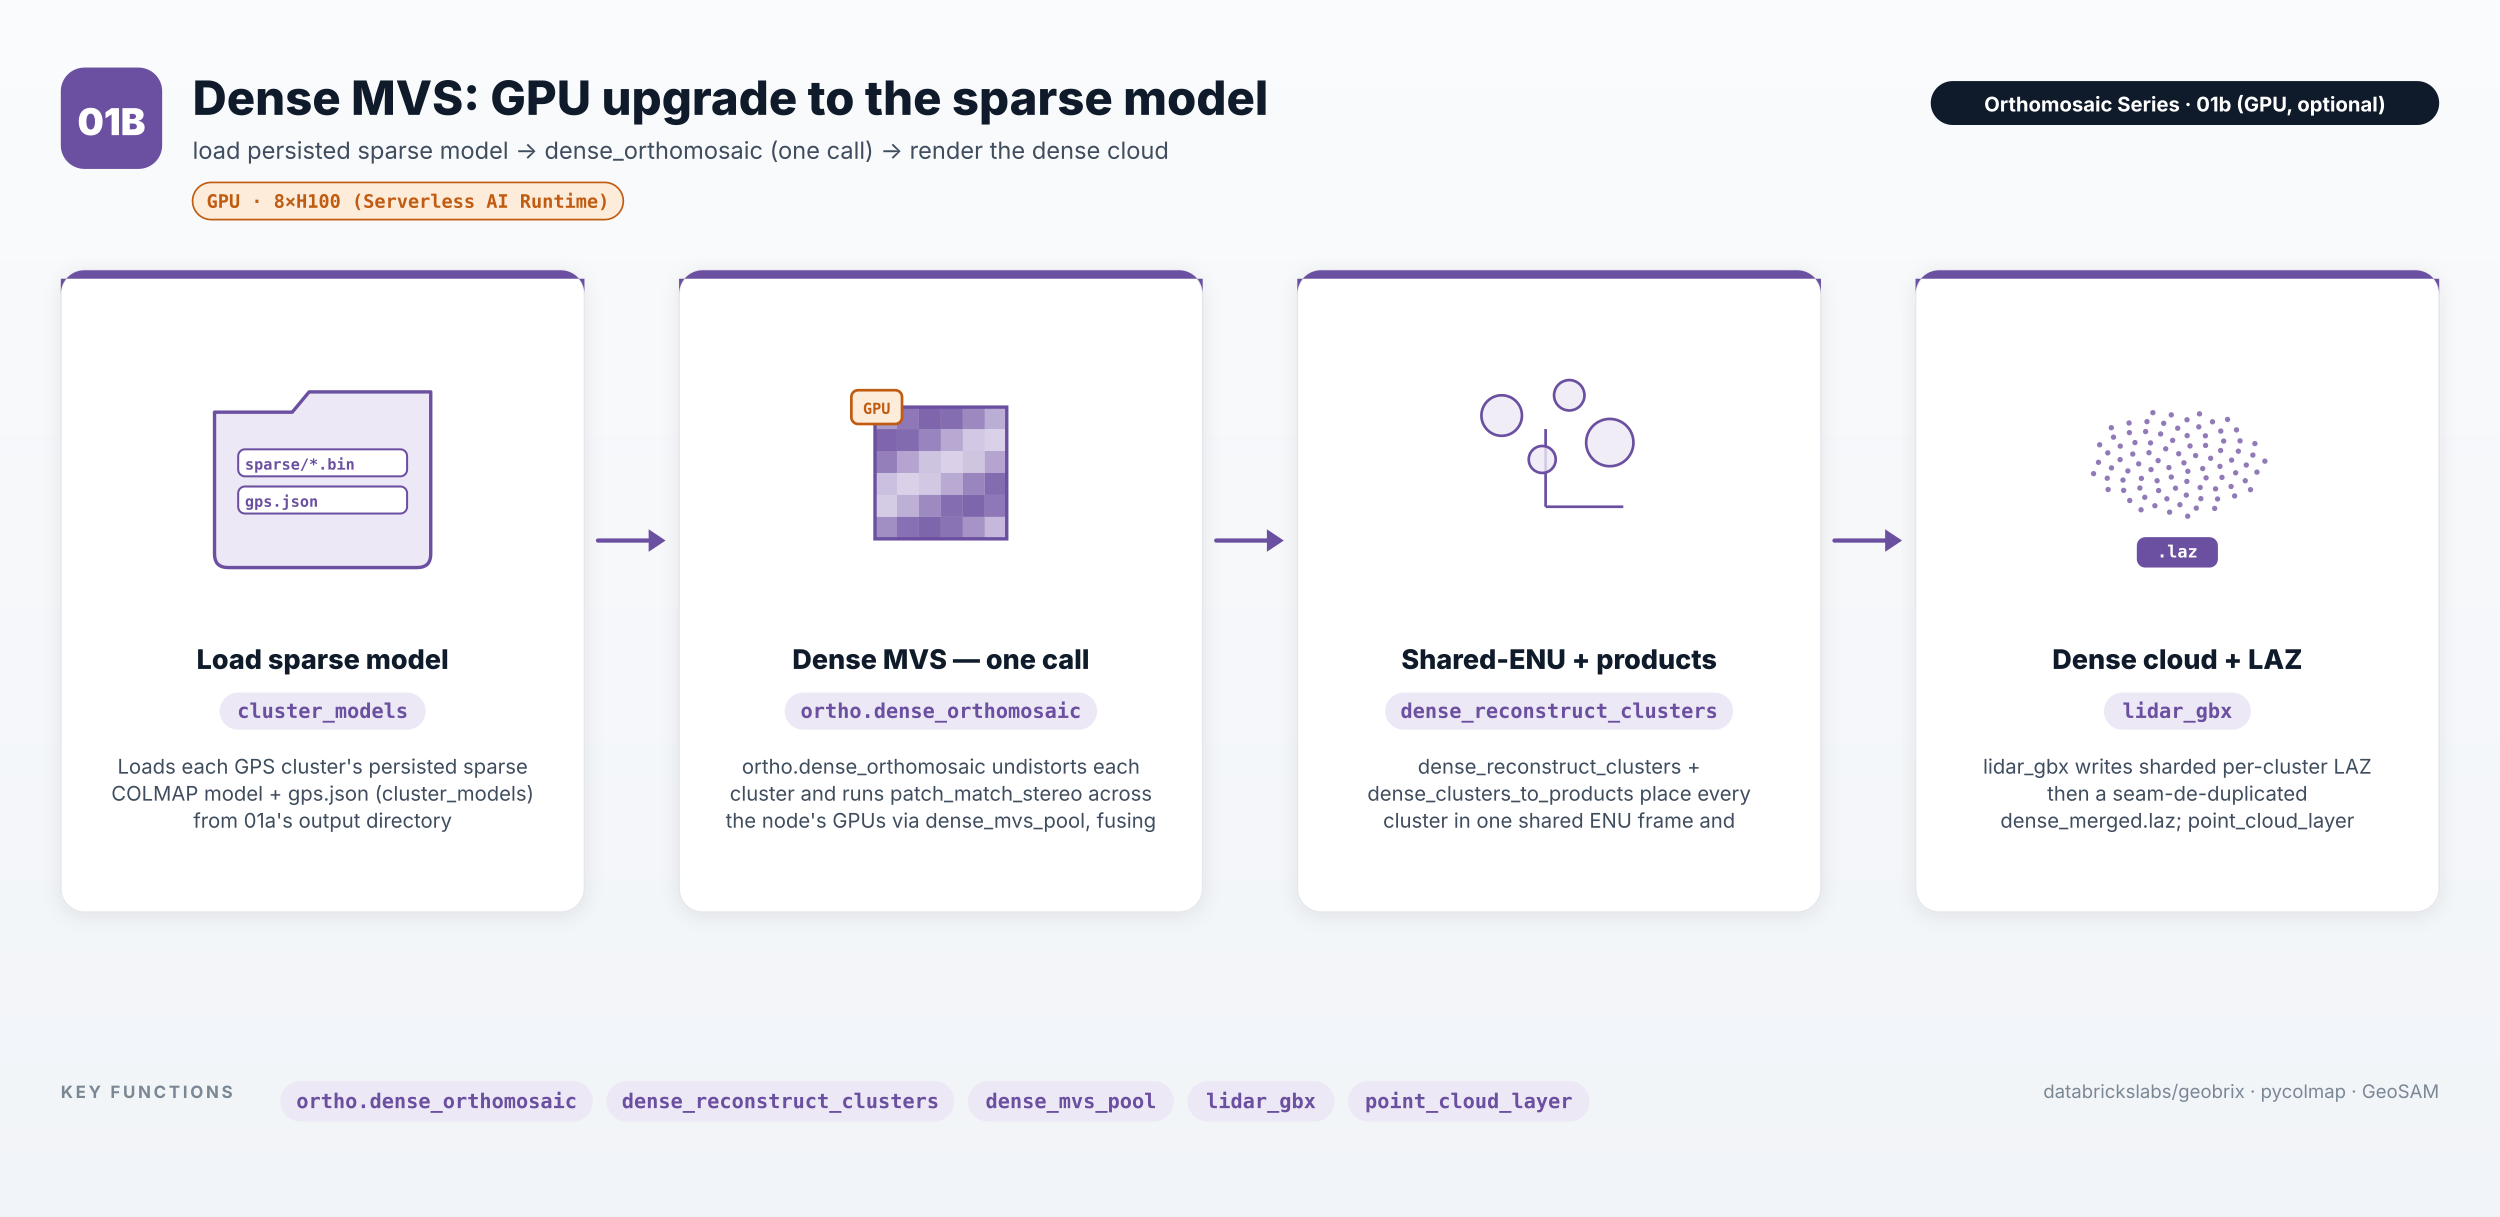
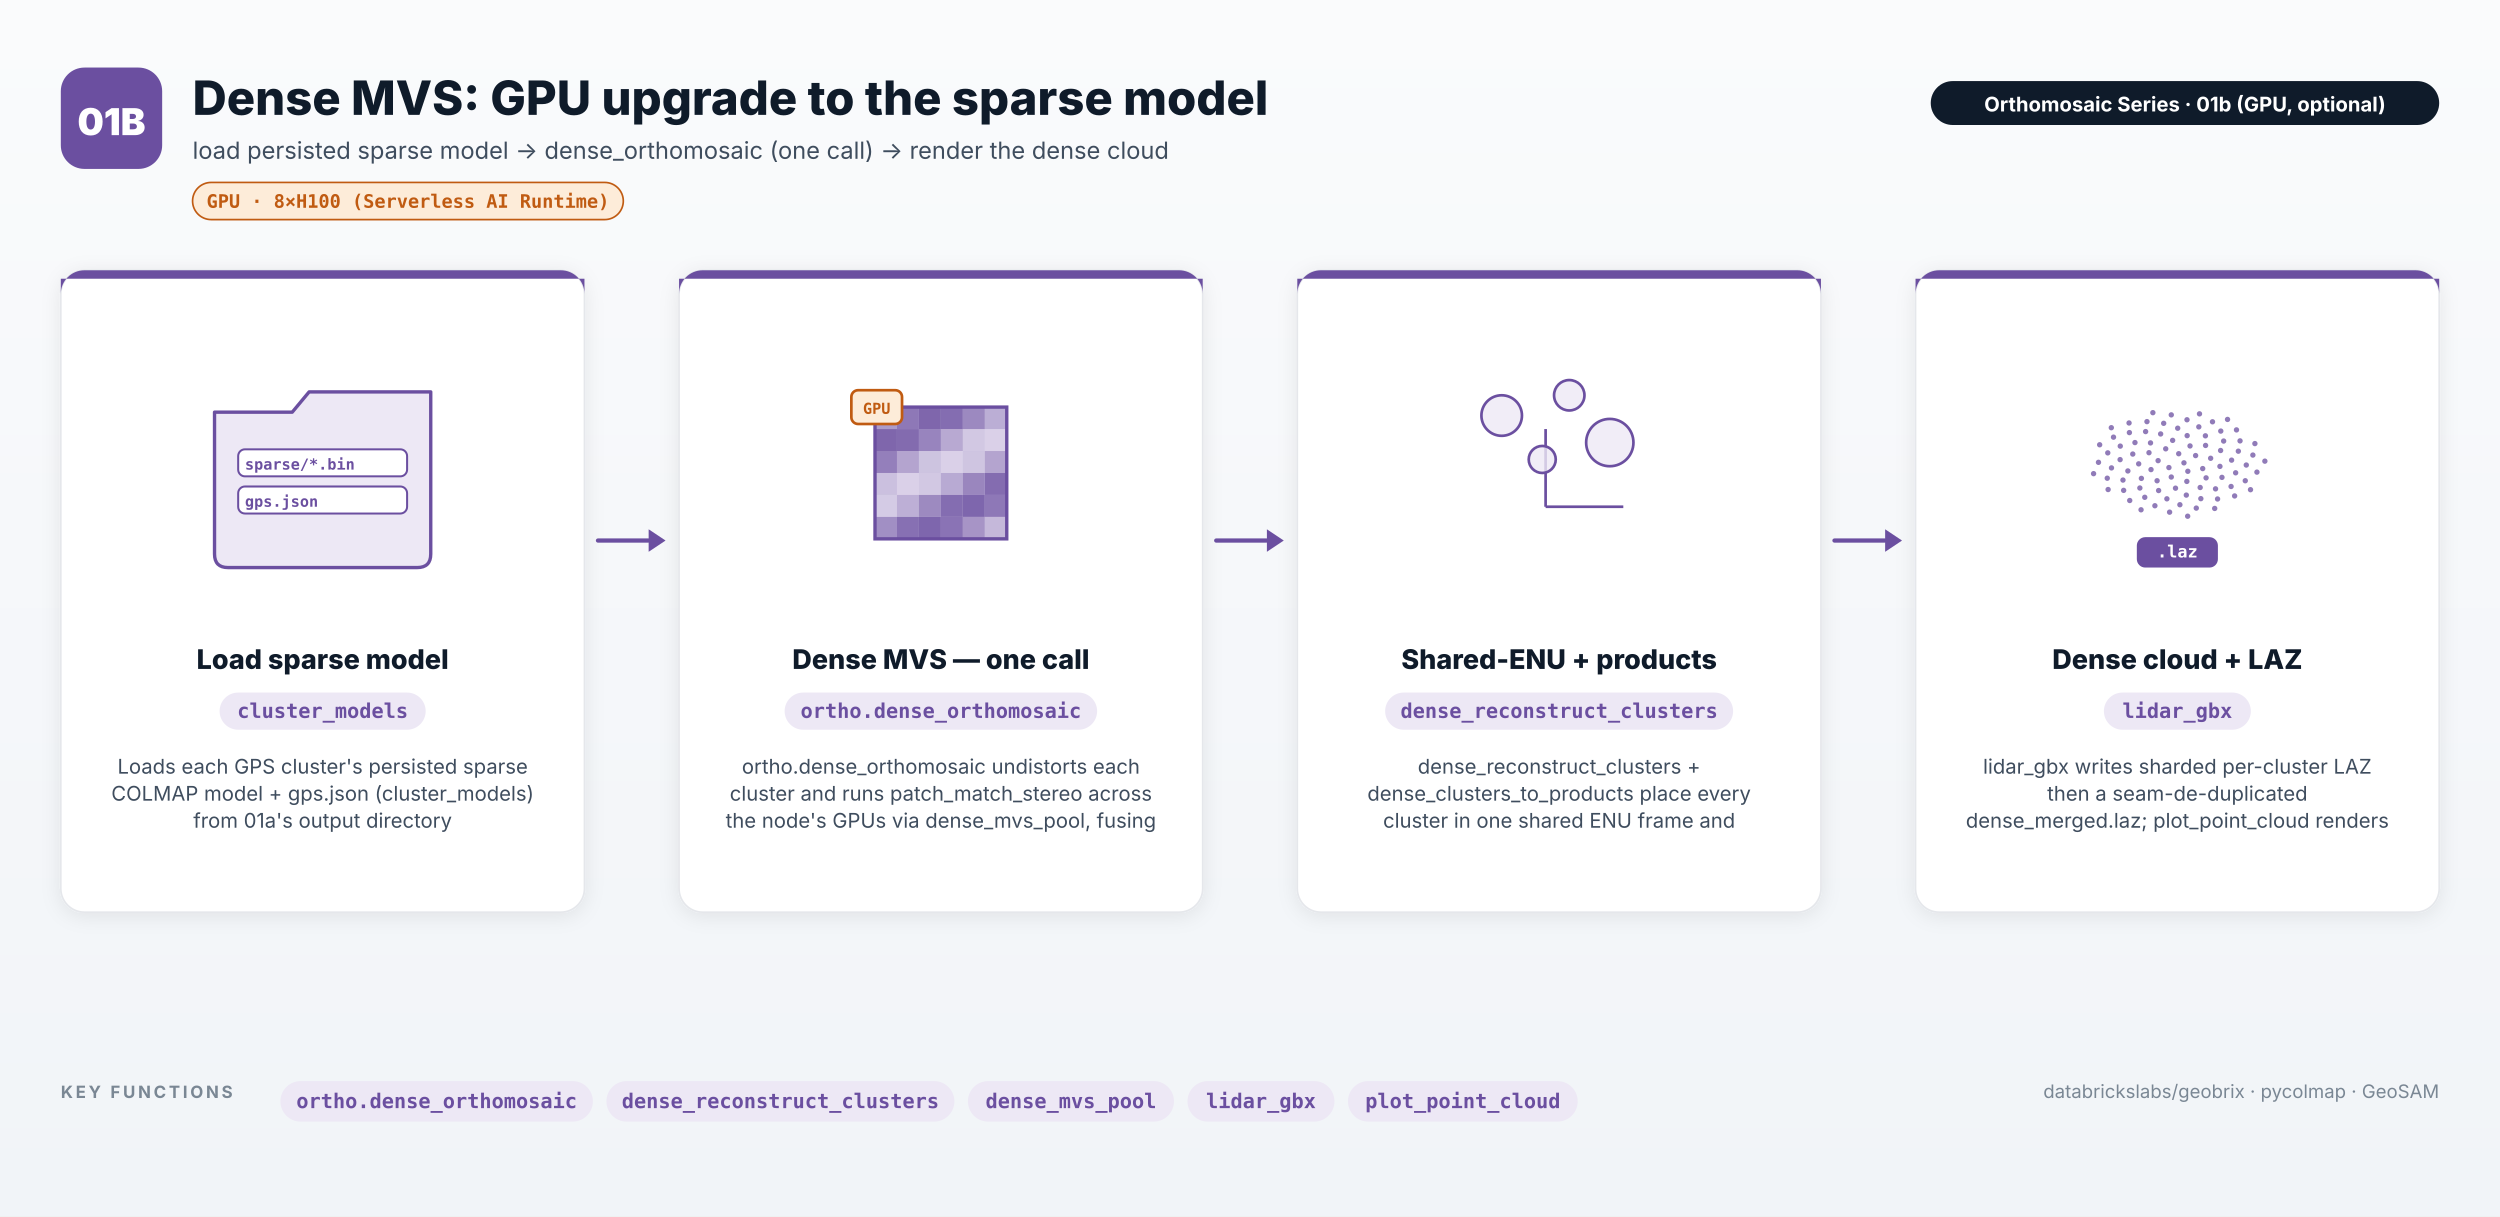
<svg xmlns="http://www.w3.org/2000/svg" viewBox="0 0 1480 720" width="1480" height="720" style="font-family: Inter, -apple-system, system-ui, sans-serif;">
  <defs>
    <filter id="card-shadow" x="-5%" y="-5%" width="110%" height="115%">
      <feDropShadow dx="0" dy="2" stdDeviation="6" flood-color="#0F1B2A" flood-opacity="0.08" />
    </filter>
    <linearGradient id="bg" x1="0" y1="0" x2="0" y2="1">
      <stop offset="0" stop-color="#FAFBFC" />
      <stop offset="1" stop-color="#F1F4F8" />
    </linearGradient>
  </defs>
  <rect x="0" y="0" width="1480" height="720" fill="url(#bg)" />
  <rect x="36" y="40" rx="14" ry="14" width="60" height="60" fill="#6B4FA0" />
  <text x="66.0" y="80.0" text-anchor="middle" font-family="Inter, sans-serif" font-size="22" font-weight="900" fill="#FFFFFF">01B</text>
  <text x="114" y="68" font-family="Inter, -apple-system, system-ui, sans-serif" font-size="28" font-weight="800" fill="#0F1B2A" text-anchor="start">Dense MVS: GPU upgrade to the sparse model</text>
  <text x="114" y="94" font-family="Inter, -apple-system, system-ui, sans-serif" font-size="14" font-weight="400" fill="#3F4D5E" text-anchor="start">load persisted sparse model → dense_orthomosaic (one call) → render the dense cloud</text>
  <rect x="114" y="108" rx="11" ry="11" width="255" height="22" fill="#FDECD9" stroke="#C05B12" stroke-width="1" />
  <text x="241.5" y="123" text-anchor="middle" font-family="ui-monospace, SFMono-Regular, Menlo, Consolas, monospace" font-size="11" font-weight="700" fill="#C05B12">GPU · 8×H100 (Serverless AI Runtime)</text>
  <rect x="1143" y="48" rx="13" ry="13" width="301" height="26" fill="#0F1B2A" />
  <text x="1293.5" y="66" text-anchor="middle" font-family="Inter, sans-serif" font-size="12" font-weight="700" fill="#FFFFFF">Orthomosaic Series  ·  01b (GPU, optional)</text>
  <rect x="36" y="160" rx="14" ry="14" width="310" height="380" fill="#FFFFFF" stroke="#E5E7EB" stroke-width="1" filter="url(#card-shadow)" />
  <path d="M 36 174 A 14 14 0 0 1 50 160 H 332 A 14 14 0 0 1 346 174 V 165 H 36 Z" fill="#6B4FA0" />
  <path d="M 127.0 244.0 H 173.0 L 183.0 232.0 H 255.0 V 328.0 Q 255.0 336.0 247.0 336.0 H 135.0 Q 127.0 336.0 127.0 328.0 Z" fill="#EDE8F5" stroke="#6B4FA0" stroke-width="2.0" stroke-linejoin="round" />
  <rect x="141.0" y="266.0" width="100.0" height="16.0" rx="4.0" fill="#FFFFFF" stroke="#6B4FA0" stroke-width="1.2" />
  <text x="145.0" y="278.0" font-family="ui-monospace, Menlo, monospace" font-size="9.0" font-weight="700" fill="#6B4FA0">sparse/*.bin</text>
  <rect x="141.0" y="288.0" width="100.0" height="16.0" rx="4.0" fill="#FFFFFF" stroke="#6B4FA0" stroke-width="1.2" />
  <text x="145.0" y="300.0" font-family="ui-monospace, Menlo, monospace" font-size="9.0" font-weight="700" fill="#6B4FA0">gps.json</text>
  <text x="191.0" y="396" font-family="Inter, -apple-system, system-ui, sans-serif" font-size="16" font-weight="800" fill="#0F1B2A" text-anchor="middle">Load sparse model</text>
  <rect x="130.0" y="410" rx="11" ry="11" width="122" height="22" fill="#EDE8F5" />
  <text x="191.0" y="425" text-anchor="middle" font-family="ui-monospace, SFMono-Regular, Menlo, Consolas, monospace" font-size="12" font-weight="700" fill="#6B4FA0">cluster_models</text>
  <text x="191.0" y="458" text-anchor="middle" font-family="Inter, sans-serif" font-size="12" fill="#3F4D5E">Loads each GPS cluster's persisted sparse</text>
  <text x="191.0" y="474" text-anchor="middle" font-family="Inter, sans-serif" font-size="12" fill="#3F4D5E">COLMAP model + gps.json (cluster_models)</text>
  <text x="191.0" y="490" text-anchor="middle" font-family="Inter, sans-serif" font-size="12" fill="#3F4D5E">from 01a's output directory</text>
  <line x1="354" y1="320.0" x2="384" y2="320.0" stroke="#6B4FA0" stroke-width="2.5" stroke-linecap="round" />
  <polygon points="394,320.0 384,313.333 384,326.667" fill="#6B4FA0" />
  <rect x="402" y="160" rx="14" ry="14" width="310" height="380" fill="#FFFFFF" stroke="#E5E7EB" stroke-width="1" filter="url(#card-shadow)" />
  <path d="M 402 174 A 14 14 0 0 1 416 160 H 698 A 14 14 0 0 1 712 174 V 165 H 402 Z" fill="#6B4FA0" />
  <rect x="518.0" y="241.0" width="78.0" height="78.0" fill="#EDE8F5" stroke="#6B4FA0" stroke-width="2.0" />
  <rect x="518.0" y="241.0" width="13.0" height="13.0" fill="#6B4FA0" fill-opacity="0.50" />
  <rect x="531.0" y="241.0" width="13.0" height="13.0" fill="#6B4FA0" fill-opacity="0.73" />
  <rect x="544.0" y="241.0" width="13.0" height="13.0" fill="#6B4FA0" fill-opacity="0.84" />
  <rect x="557.0" y="241.0" width="13.0" height="13.0" fill="#6B4FA0" fill-opacity="0.80" />
  <rect x="570.0" y="241.0" width="13.0" height="13.0" fill="#6B4FA0" fill-opacity="0.62" />
  <rect x="583.0" y="241.0" width="13.0" height="13.0" fill="#6B4FA0" fill-opacity="0.38" />
  <rect x="518.0" y="254.0" width="13.0" height="13.0" fill="#6B4FA0" fill-opacity="0.84" />
  <rect x="531.0" y="254.0" width="13.0" height="13.0" fill="#6B4FA0" fill-opacity="0.82" />
  <rect x="544.0" y="254.0" width="13.0" height="13.0" fill="#6B4FA0" fill-opacity="0.65" />
  <rect x="557.0" y="254.0" width="13.0" height="13.0" fill="#6B4FA0" fill-opacity="0.41" />
  <rect x="570.0" y="254.0" width="13.0" height="13.0" fill="#6B4FA0" fill-opacity="0.21" />
  <rect x="583.0" y="254.0" width="13.0" height="13.0" fill="#6B4FA0" fill-opacity="0.15" />
  <rect x="518.0" y="267.0" width="13.0" height="13.0" fill="#6B4FA0" fill-opacity="0.68" />
  <rect x="531.0" y="267.0" width="13.0" height="13.0" fill="#6B4FA0" fill-opacity="0.44" />
  <rect x="544.0" y="267.0" width="13.0" height="13.0" fill="#6B4FA0" fill-opacity="0.24" />
  <rect x="557.0" y="267.0" width="13.0" height="13.0" fill="#6B4FA0" fill-opacity="0.15" />
  <rect x="570.0" y="267.0" width="13.0" height="13.0" fill="#6B4FA0" fill-opacity="0.23" />
  <rect x="583.0" y="267.0" width="13.0" height="13.0" fill="#6B4FA0" fill-opacity="0.44" />
  <rect x="518.0" y="280.0" width="13.0" height="13.0" fill="#6B4FA0" fill-opacity="0.26" />
  <rect x="531.0" y="280.0" width="13.0" height="13.0" fill="#6B4FA0" fill-opacity="0.15" />
  <rect x="544.0" y="280.0" width="13.0" height="13.0" fill="#6B4FA0" fill-opacity="0.21" />
  <rect x="557.0" y="280.0" width="13.0" height="13.0" fill="#6B4FA0" fill-opacity="0.40" />
  <rect x="570.0" y="280.0" width="13.0" height="13.0" fill="#6B4FA0" fill-opacity="0.64" />
  <rect x="583.0" y="280.0" width="13.0" height="13.0" fill="#6B4FA0" fill-opacity="0.81" />
  <rect x="518.0" y="293.0" width="13.0" height="13.0" fill="#6B4FA0" fill-opacity="0.19" />
  <rect x="531.0" y="293.0" width="13.0" height="13.0" fill="#6B4FA0" fill-opacity="0.37" />
  <rect x="544.0" y="293.0" width="13.0" height="13.0" fill="#6B4FA0" fill-opacity="0.61" />
  <rect x="557.0" y="293.0" width="13.0" height="13.0" fill="#6B4FA0" fill-opacity="0.80" />
  <rect x="570.0" y="293.0" width="13.0" height="13.0" fill="#6B4FA0" fill-opacity="0.85" />
  <rect x="583.0" y="293.0" width="13.0" height="13.0" fill="#6B4FA0" fill-opacity="0.73" />
  <rect x="518.0" y="306.0" width="13.0" height="13.0" fill="#6B4FA0" fill-opacity="0.58" />
  <rect x="531.0" y="306.0" width="13.0" height="13.0" fill="#6B4FA0" fill-opacity="0.78" />
  <rect x="544.0" y="306.0" width="13.0" height="13.0" fill="#6B4FA0" fill-opacity="0.85" />
  <rect x="557.0" y="306.0" width="13.0" height="13.0" fill="#6B4FA0" fill-opacity="0.76" />
  <rect x="570.0" y="306.0" width="13.0" height="13.0" fill="#6B4FA0" fill-opacity="0.54" />
  <rect x="583.0" y="306.0" width="13.0" height="13.0" fill="#6B4FA0" fill-opacity="0.31" />
  <rect x="504.0" y="231.0" width="30.0" height="20.0" rx="4.0" fill="#FDECD9" stroke="#C05B12" stroke-width="1.6" />
  <text x="519.0" y="245.0" text-anchor="middle" font-family="ui-monospace, Menlo, monospace" font-size="9.0" font-weight="800" fill="#C05B12">GPU</text>
  <text x="557.0" y="396" font-family="Inter, -apple-system, system-ui, sans-serif" font-size="16" font-weight="800" fill="#0F1B2A" text-anchor="middle">Dense MVS — one call</text>
  <rect x="464.5" y="410" rx="11" ry="11" width="185" height="22" fill="#EDE8F5" />
  <text x="557.0" y="425" text-anchor="middle" font-family="ui-monospace, SFMono-Regular, Menlo, Consolas, monospace" font-size="12" font-weight="700" fill="#6B4FA0">ortho.dense_orthomosaic</text>
  <text x="557.0" y="458" text-anchor="middle" font-family="Inter, sans-serif" font-size="12" fill="#3F4D5E">ortho.dense_orthomosaic undistorts each</text>
  <text x="557.0" y="474" text-anchor="middle" font-family="Inter, sans-serif" font-size="12" fill="#3F4D5E">cluster and runs patch_match_stereo across</text>
  <text x="557.0" y="490" text-anchor="middle" font-family="Inter, sans-serif" font-size="12" fill="#3F4D5E">the node's GPUs via dense_mvs_pool, fusing</text>
  <line x1="720" y1="320.0" x2="750" y2="320.0" stroke="#6B4FA0" stroke-width="2.5" stroke-linecap="round" />
  <polygon points="760,320.0 750,313.333 750,326.667" fill="#6B4FA0" />
  <rect x="768" y="160" rx="14" ry="14" width="310" height="380" fill="#FFFFFF" stroke="#E5E7EB" stroke-width="1" filter="url(#card-shadow)" />
  <path d="M 768 174 A 14 14 0 0 1 782 160 H 1064 A 14 14 0 0 1 1078 174 V 165 H 768 Z" fill="#6B4FA0" />
  <line x1="915.0" y1="300.0" x2="961.0" y2="300.0" stroke="#6B4FA0" stroke-width="1.6" />
  <line x1="915.0" y1="300.0" x2="915.0" y2="254.0" stroke="#6B4FA0" stroke-width="1.6" />
  <circle cx="889.0" cy="246.0" r="12.0" fill="#EDE8F5" fill-opacity="0.8" stroke="#6B4FA0" stroke-width="1.6" />
  <circle cx="929.0" cy="234.0" r="9.0" fill="#EDE8F5" fill-opacity="0.8" stroke="#6B4FA0" stroke-width="1.6" />
  <circle cx="953.0" cy="262.0" r="14.0" fill="#EDE8F5" fill-opacity="0.8" stroke="#6B4FA0" stroke-width="1.6" />
  <circle cx="913.0" cy="272.0" r="8.0" fill="#EDE8F5" fill-opacity="0.8" stroke="#6B4FA0" stroke-width="1.6" />
  <text x="923.0" y="396" font-family="Inter, -apple-system, system-ui, sans-serif" font-size="16" font-weight="800" fill="#0F1B2A" text-anchor="middle">Shared-ENU + products</text>
  <rect x="820.0" y="410" rx="11" ry="11" width="206" height="22" fill="#EDE8F5" />
  <text x="923.0" y="425" text-anchor="middle" font-family="ui-monospace, SFMono-Regular, Menlo, Consolas, monospace" font-size="12" font-weight="700" fill="#6B4FA0">dense_reconstruct_clusters</text>
  <text x="923.0" y="458" text-anchor="middle" font-family="Inter, sans-serif" font-size="12" fill="#3F4D5E">dense_reconstruct_clusters +</text>
  <text x="923.0" y="474" text-anchor="middle" font-family="Inter, sans-serif" font-size="12" fill="#3F4D5E">dense_clusters_to_products place every</text>
  <text x="923.0" y="490" text-anchor="middle" font-family="Inter, sans-serif" font-size="12" fill="#3F4D5E">cluster in one shared ENU frame and</text>
  <line x1="1086" y1="320.0" x2="1116" y2="320.0" stroke="#6B4FA0" stroke-width="2.5" stroke-linecap="round" />
  <polygon points="1126,320.0 1116,313.333 1116,326.667" fill="#6B4FA0" />
  <rect x="1134" y="160" rx="14" ry="14" width="310" height="380" fill="#FFFFFF" stroke="#E5E7EB" stroke-width="1" filter="url(#card-shadow)" />
  <path d="M 1134 174 A 14 14 0 0 1 1148 160 H 1430 A 14 14 0 0 1 1444 174 V 165 H 1134 Z" fill="#6B4FA0" />
  <circle cx="1292.9" cy="274.0" r="1.6" fill="#6B4FA0" fill-opacity="0.75" />
  <circle cx="1284.0" cy="276.8" r="1.6" fill="#6B4FA0" fill-opacity="0.75" />
  <circle cx="1289.8" cy="268.6" r="1.6" fill="#6B4FA0" fill-opacity="0.75" />
  <circle cx="1295.2" cy="279.0" r="1.6" fill="#6B4FA0" fill-opacity="0.75" />
  <circle cx="1277.6" cy="272.7" r="1.6" fill="#6B4FA0" fill-opacity="0.75" />
  <circle cx="1299.8" cy="269.7" r="1.6" fill="#6B4FA0" fill-opacity="0.75" />
  <circle cx="1285.4" cy="282.4" r="1.6" fill="#6B4FA0" fill-opacity="0.75" />
  <circle cx="1282.1" cy="265.7" r="1.6" fill="#6B4FA0" fill-opacity="0.75" />
  <circle cx="1304.0" cy="277.4" r="1.6" fill="#6B4FA0" fill-opacity="0.75" />
  <circle cx="1273.4" cy="278.0" r="1.6" fill="#6B4FA0" fill-opacity="0.75" />
  <circle cx="1296.5" cy="264.0" r="1.6" fill="#6B4FA0" fill-opacity="0.75" />
  <circle cx="1294.6" cy="285.0" r="1.6" fill="#6B4FA0" fill-opacity="0.75" />
  <circle cx="1272.2" cy="268.0" r="1.6" fill="#6B4FA0" fill-opacity="0.75" />
  <circle cx="1308.7" cy="271.3" r="1.6" fill="#6B4FA0" fill-opacity="0.75" />
  <circle cx="1277.0" cy="284.6" r="1.6" fill="#6B4FA0" fill-opacity="0.75" />
  <circle cx="1286.2" cy="260.7" r="1.6" fill="#6B4FA0" fill-opacity="0.75" />
  <circle cx="1306.0" cy="282.9" r="1.6" fill="#6B4FA0" fill-opacity="0.75" />
  <circle cx="1266.1" cy="274.6" r="1.6" fill="#6B4FA0" fill-opacity="0.75" />
  <circle cx="1305.7" cy="263.7" r="1.6" fill="#6B4FA0" fill-opacity="0.75" />
  <circle cx="1287.9" cy="289.0" r="1.6" fill="#6B4FA0" fill-opacity="0.75" />
  <circle cx="1273.1" cy="262.2" r="1.6" fill="#6B4FA0" fill-opacity="0.75" />
  <circle cx="1314.2" cy="276.1" r="1.6" fill="#6B4FA0" fill-opacity="0.75" />
  <circle cx="1267.7" cy="283.2" r="1.6" fill="#6B4FA0" fill-opacity="0.75" />
  <circle cx="1294.8" cy="257.9" r="1.6" fill="#6B4FA0" fill-opacity="0.75" />
  <circle cx="1302.5" cy="288.6" r="1.6" fill="#6B4FA0" fill-opacity="0.75" />
  <circle cx="1262.6" cy="268.8" r="1.6" fill="#6B4FA0" fill-opacity="0.75" />
  <circle cx="1314.6" cy="266.7" r="1.6" fill="#6B4FA0" fill-opacity="0.75" />
  <circle cx="1277.9" cy="290.4" r="1.6" fill="#6B4FA0" fill-opacity="0.75" />
  <circle cx="1279.1" cy="256.9" r="1.6" fill="#6B4FA0" fill-opacity="0.75" />
  <circle cx="1315.4" cy="282.6" r="1.6" fill="#6B4FA0" fill-opacity="0.75" />
  <circle cx="1259.7" cy="278.8" r="1.6" fill="#6B4FA0" fill-opacity="0.75" />
  <circle cx="1305.6" cy="258.0" r="1.6" fill="#6B4FA0" fill-opacity="0.75" />
  <circle cx="1294.3" cy="293.1" r="1.6" fill="#6B4FA0" fill-opacity="0.75" />
  <circle cx="1263.9" cy="262.0" r="1.6" fill="#6B4FA0" fill-opacity="0.75" />
  <circle cx="1321.1" cy="272.4" r="1.6" fill="#6B4FA0" fill-opacity="0.75" />
  <circle cx="1266.8" cy="288.9" r="1.6" fill="#6B4FA0" fill-opacity="0.75" />
  <circle cx="1289.2" cy="253.5" r="1.6" fill="#6B4FA0" fill-opacity="0.75" />
  <circle cx="1311.6" cy="289.4" r="1.6" fill="#6B4FA0" fill-opacity="0.75" />
  <circle cx="1255.1" cy="272.1" r="1.6" fill="#6B4FA0" fill-opacity="0.75" />
  <circle cx="1316.4" cy="261.1" r="1.6" fill="#6B4FA0" fill-opacity="0.75" />
  <circle cx="1282.8" cy="295.3" r="1.6" fill="#6B4FA0" fill-opacity="0.75" />
  <circle cx="1270.2" cy="255.5" r="1.6" fill="#6B4FA0" fill-opacity="0.75" />
  <circle cx="1323.5" cy="279.9" r="1.6" fill="#6B4FA0" fill-opacity="0.75" />
  <circle cx="1256.8" cy="284.2" r="1.6" fill="#6B4FA0" fill-opacity="0.75" />
  <circle cx="1301.7" cy="252.7" r="1.6" fill="#6B4FA0" fill-opacity="0.75" />
  <circle cx="1302.9" cy="295.2" r="1.6" fill="#6B4FA0" fill-opacity="0.75" />
  <circle cx="1255.2" cy="264.1" r="1.6" fill="#6B4FA0" fill-opacity="0.75" />
  <circle cx="1325.1" cy="267.1" r="1.6" fill="#6B4FA0" fill-opacity="0.75" />
  <circle cx="1269.7" cy="294.4" r="1.6" fill="#6B4FA0" fill-opacity="0.75" />
  <circle cx="1280.9" cy="250.6" r="1.6" fill="#6B4FA0" fill-opacity="0.75" />
  <circle cx="1320.8" cy="288.0" r="1.6" fill="#6B4FA0" fill-opacity="0.75" />
  <circle cx="1250.0" cy="277.0" r="1.6" fill="#6B4FA0" fill-opacity="0.75" />
  <circle cx="1314.7" cy="255.2" r="1.6" fill="#6B4FA0" fill-opacity="0.75" />
  <circle cx="1290.5" cy="298.8" r="1.6" fill="#6B4FA0" fill-opacity="0.75" />
  <circle cx="1260.6" cy="256.1" r="1.6" fill="#6B4FA0" fill-opacity="0.75" />
  <circle cx="1329.8" cy="275.3" r="1.6" fill="#6B4FA0" fill-opacity="0.75" />
  <circle cx="1257.2" cy="290.3" r="1.6" fill="#6B4FA0" fill-opacity="0.75" />
  <circle cx="1294.7" cy="248.5" r="1.6" fill="#6B4FA0" fill-opacity="0.75" />
  <circle cx="1312.8" cy="295.4" r="1.6" fill="#6B4FA0" fill-opacity="0.75" />
  <circle cx="1247.8" cy="268.1" r="1.6" fill="#6B4FA0" fill-opacity="0.75" />
  <circle cx="1326.1" cy="261.0" r="1.6" fill="#6B4FA0" fill-opacity="0.75" />
  <circle cx="1275.7" cy="299.4" r="1.6" fill="#6B4FA0" fill-opacity="0.75" />
  <circle cx="1271.0" cy="249.6" r="1.6" fill="#6B4FA0" fill-opacity="0.75" />
  <circle cx="1329.2" cy="284.6" r="1.6" fill="#6B4FA0" fill-opacity="0.75" />
  <circle cx="1247.5" cy="283.1" r="1.6" fill="#6B4FA0" fill-opacity="0.75" />
  <circle cx="1309.8" cy="249.7" r="1.6" fill="#6B4FA0" fill-opacity="0.75" />
  <circle cx="1300.2" cy="300.8" r="1.6" fill="#6B4FA0" fill-opacity="0.75" />
  <circle cx="1251.2" cy="258.8" r="1.6" fill="#6B4FA0" fill-opacity="0.75" />
  <circle cx="1333.7" cy="269.4" r="1.6" fill="#6B4FA0" fill-opacity="0.75" />
  <circle cx="1260.8" cy="296.3" r="1.6" fill="#6B4FA0" fill-opacity="0.75" />
  <circle cx="1285.4" cy="245.6" r="1.6" fill="#6B4FA0" fill-opacity="0.75" />
  <circle cx="1322.9" cy="293.6" r="1.6" fill="#6B4FA0" fill-opacity="0.75" />
  <circle cx="1242.3" cy="273.7" r="1.6" fill="#6B4FA0" fill-opacity="0.75" />
  <circle cx="1324.0" cy="254.5" r="1.6" fill="#6B4FA0" fill-opacity="0.75" />
  <circle cx="1284.4" cy="303.2" r="1.6" fill="#6B4FA0" fill-opacity="0.75" />
  <circle cx="1260.4" cy="250.4" r="1.6" fill="#6B4FA0" fill-opacity="0.75" />
  <circle cx="1336.1" cy="279.5" r="1.6" fill="#6B4FA0" fill-opacity="0.75" />
  <circle cx="1248.0" cy="289.8" r="1.6" fill="#6B4FA0" fill-opacity="0.75" />
  <circle cx="1302.1" cy="245.0" r="1.6" fill="#6B4FA0" fill-opacity="0.75" />
  <circle cx="1311.1" cy="301.0" r="1.6" fill="#6B4FA0" fill-opacity="0.75" />
  <circle cx="1243.0" cy="263.3" r="1.6" fill="#6B4FA0" fill-opacity="0.75" />
  <circle cx="1334.9" cy="262.6" r="1.6" fill="#6B4FA0" fill-opacity="0.75" />
  <circle cx="1267.5" cy="301.8" r="1.6" fill="#6B4FA0" fill-opacity="0.75" />
  <circle cx="1274.5" cy="244.3" r="1.6" fill="#6B4FA0" fill-opacity="0.75" />
  <circle cx="1332.3" cy="289.9" r="1.6" fill="#6B4FA0" fill-opacity="0.75" />
  <circle cx="1239.4" cy="280.4" r="1.6" fill="#6B4FA0" fill-opacity="0.75" />
  <circle cx="1318.7" cy="248.3" r="1.6" fill="#6B4FA0" fill-opacity="0.75" />
  <circle cx="1295.1" cy="305.6" r="1.6" fill="#6B4FA0" fill-opacity="0.75" />
  <circle cx="1249.9" cy="253.2" r="1.6" fill="#6B4FA0" fill-opacity="0.75" />
  <circle cx="1340.8" cy="273.0" r="1.6" fill="#6B4FA0" fill-opacity="0.75" />
  <rect x="1265.0" y="318.0" width="48.0" height="18.0" rx="5.0" fill="#6B4FA0" />
  <text x="1289.0" y="330.0" text-anchor="middle" font-family="ui-monospace, Menlo, monospace" font-size="10.0" font-weight="800" fill="#FFFFFF">.laz</text>
  <text x="1289.0" y="396" font-family="Inter, -apple-system, system-ui, sans-serif" font-size="16" font-weight="800" fill="#0F1B2A" text-anchor="middle">Dense cloud + LAZ</text>
  <rect x="1245.5" y="410" rx="11" ry="11" width="87" height="22" fill="#EDE8F5" />
  <text x="1289.0" y="425" text-anchor="middle" font-family="ui-monospace, SFMono-Regular, Menlo, Consolas, monospace" font-size="12" font-weight="700" fill="#6B4FA0">lidar_gbx</text>
  <text x="1289.0" y="458" text-anchor="middle" font-family="Inter, sans-serif" font-size="12" fill="#3F4D5E">lidar_gbx writes sharded per-cluster LAZ</text>
  <text x="1289.0" y="474" text-anchor="middle" font-family="Inter, sans-serif" font-size="12" fill="#3F4D5E">then a seam-de-duplicated</text>
-   <text x="1289.0" y="490" text-anchor="middle" font-family="Inter, sans-serif" font-size="12" fill="#3F4D5E">dense_merged.laz; point_cloud_layer</text>
+   <text x="1289.0" y="490" text-anchor="middle" font-family="Inter, sans-serif" font-size="12" fill="#3F4D5E">dense_merged.laz; plot_point_cloud renders</text>
  <text x="36" y="650" font-family="Inter, -apple-system, system-ui, sans-serif" font-size="10" font-weight="700" fill="#7A8794" text-anchor="start" letter-spacing="1.6">KEY FUNCTIONS</text>
  <rect x="166" y="640" rx="12" ry="12" width="185" height="24" fill="#EDE8F5" />
  <text x="258.5" y="656" text-anchor="middle" font-family="ui-monospace, SFMono-Regular, Menlo, Consolas, monospace" font-size="12" font-weight="700" fill="#6B4FA0">ortho.dense_orthomosaic</text>
  <rect x="359" y="640" rx="12" ry="12" width="206" height="24" fill="#EDE8F5" />
  <text x="462.0" y="656" text-anchor="middle" font-family="ui-monospace, SFMono-Regular, Menlo, Consolas, monospace" font-size="12" font-weight="700" fill="#6B4FA0">dense_reconstruct_clusters</text>
  <rect x="573" y="640" rx="12" ry="12" width="122" height="24" fill="#EDE8F5" />
  <text x="634.0" y="656" text-anchor="middle" font-family="ui-monospace, SFMono-Regular, Menlo, Consolas, monospace" font-size="12" font-weight="700" fill="#6B4FA0">dense_mvs_pool</text>
  <rect x="703" y="640" rx="12" ry="12" width="87" height="24" fill="#EDE8F5" />
  <text x="746.5" y="656" text-anchor="middle" font-family="ui-monospace, SFMono-Regular, Menlo, Consolas, monospace" font-size="12" font-weight="700" fill="#6B4FA0">lidar_gbx</text>
-   <rect x="798" y="640" rx="12" ry="12" width="143" height="24" fill="#EDE8F5" />
-   <text x="869.5" y="656" text-anchor="middle" font-family="ui-monospace, SFMono-Regular, Menlo, Consolas, monospace" font-size="12" font-weight="700" fill="#6B4FA0">point_cloud_layer</text>
+   <rect x="798" y="640" rx="12" ry="12" width="136" height="24" fill="#EDE8F5" />
+   <text x="866.0" y="656" text-anchor="middle" font-family="ui-monospace, SFMono-Regular, Menlo, Consolas, monospace" font-size="12" font-weight="700" fill="#6B4FA0">plot_point_cloud</text>
  <text x="1444" y="650" font-family="Inter, -apple-system, system-ui, sans-serif" font-size="11" font-weight="400" fill="#7A8794" text-anchor="end">databrickslabs/geobrix  ·  pycolmap  ·  GeoSAM</text>
</svg>
